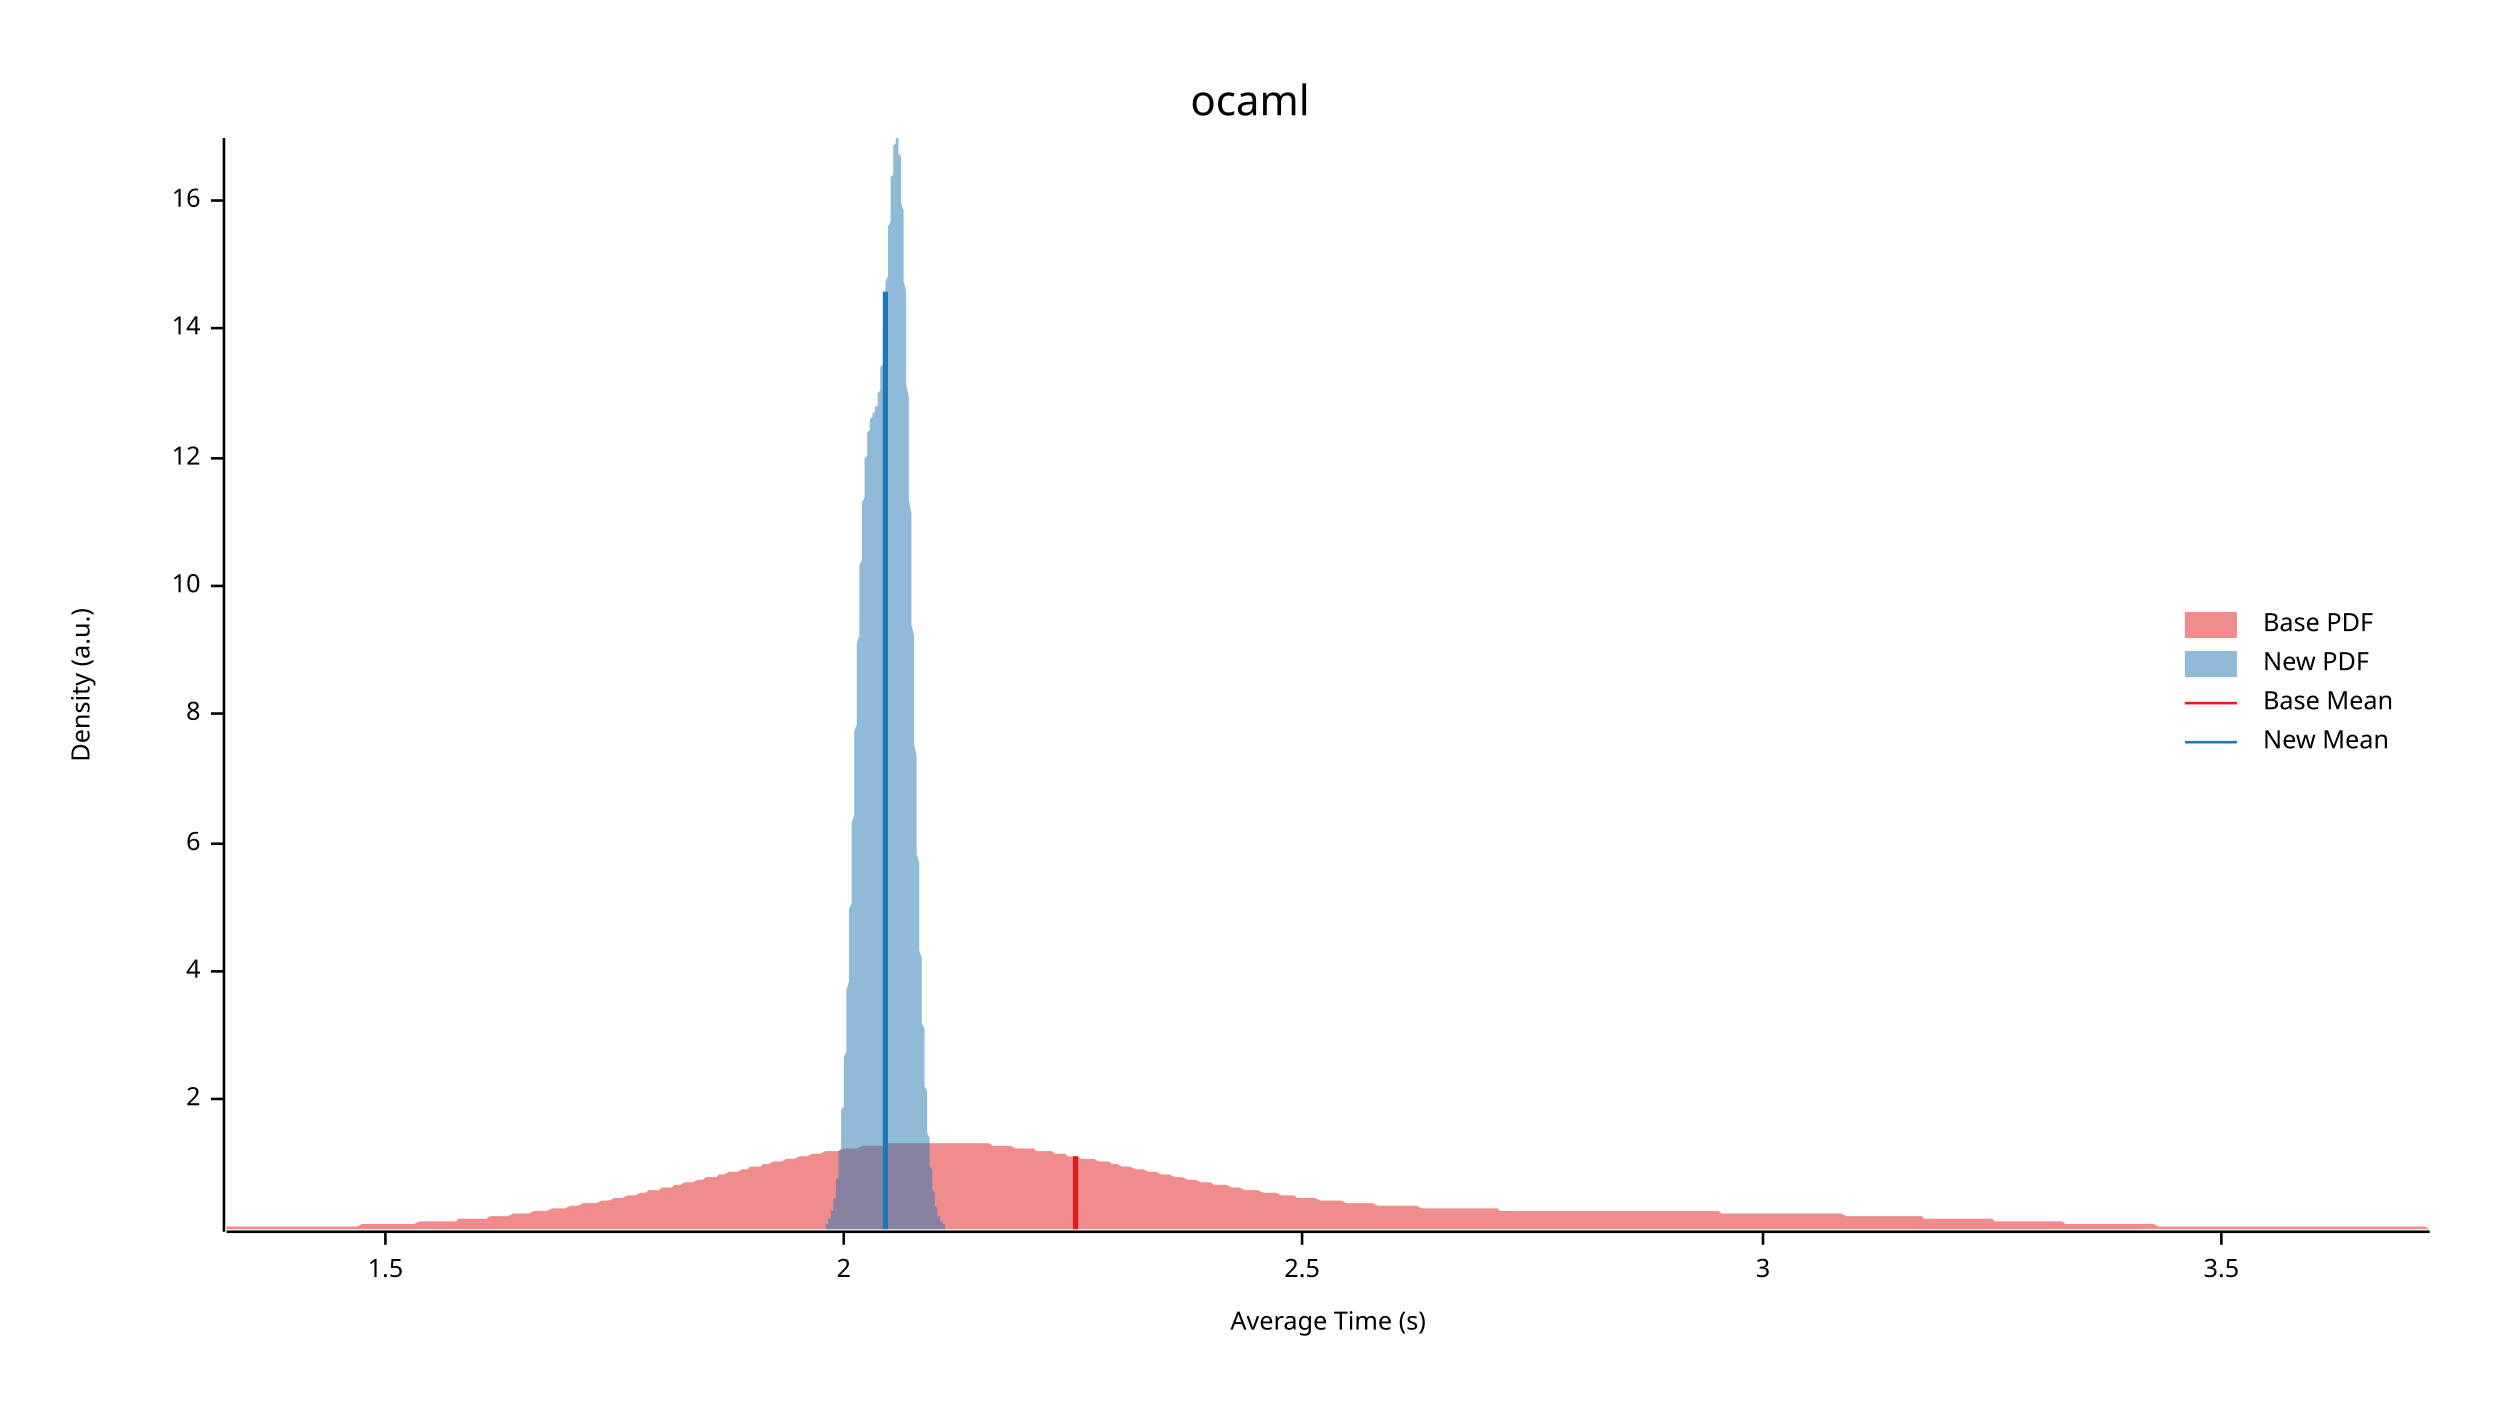
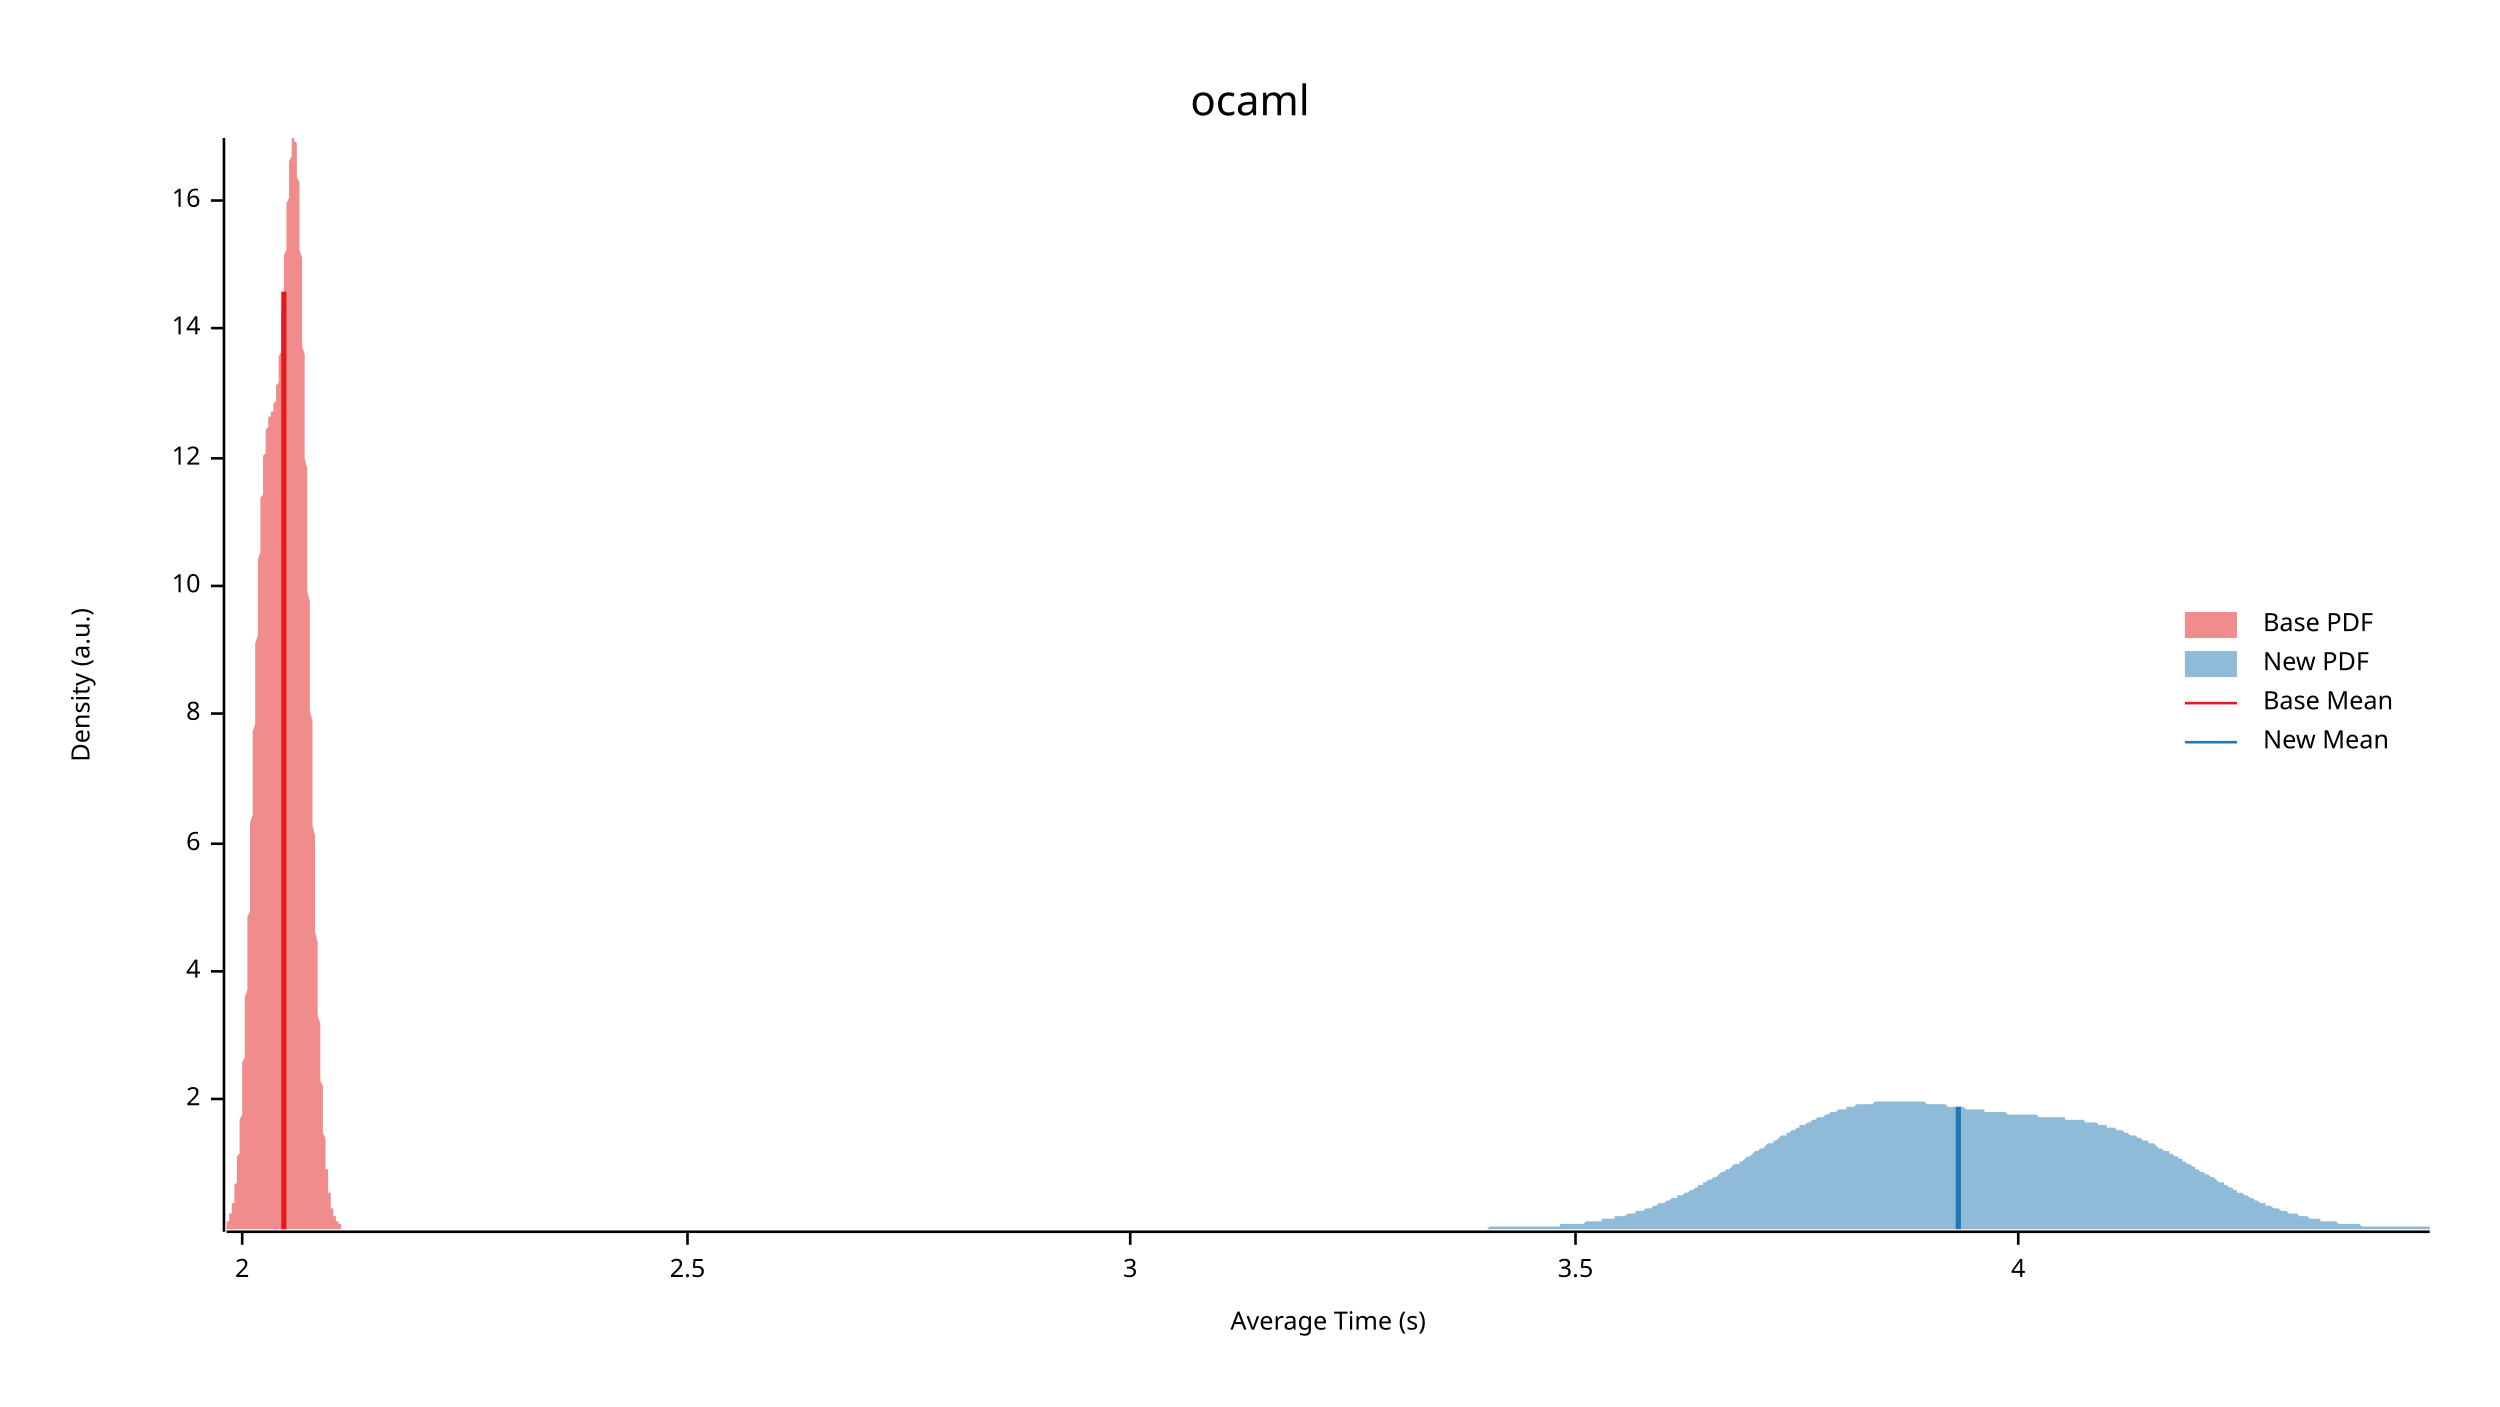
<svg xmlns="http://www.w3.org/2000/svg" width="960" height="540" viewBox="0 0 960 540">
  <text x="480" y="32" dy="0.76em" text-anchor="middle" font-family="sans-serif" font-size="16.129" opacity="1" fill="#000000">
ocaml
</text>
  <text x="27" y="263" dy="0.76em" text-anchor="middle" font-family="sans-serif" font-size="9.677" opacity="1" fill="#000000" transform="rotate(270, 27, 263)">
Density (a.u.)
</text>
  <text x="510" y="513" dy="-0.5ex" text-anchor="middle" font-family="sans-serif" font-size="9.677" opacity="1" fill="#000000">
Average Time (s)
</text>
  <polyline fill="none" opacity="1" stroke="#000000" stroke-width="1" points="86,53 86,473 " />
  <text x="77" y="422" dy="0.5ex" text-anchor="end" font-family="sans-serif" font-size="9.677" opacity="1" fill="#000000">
2
</text>
  <polyline fill="none" opacity="1" stroke="#000000" stroke-width="1" points="81,422 86,422 " />
  <text x="77" y="373" dy="0.5ex" text-anchor="end" font-family="sans-serif" font-size="9.677" opacity="1" fill="#000000">
4
</text>
  <polyline fill="none" opacity="1" stroke="#000000" stroke-width="1" points="81,373 86,373 " />
  <text x="77" y="324" dy="0.5ex" text-anchor="end" font-family="sans-serif" font-size="9.677" opacity="1" fill="#000000">
6
</text>
  <polyline fill="none" opacity="1" stroke="#000000" stroke-width="1" points="81,324 86,324 " />
  <text x="77" y="274" dy="0.5ex" text-anchor="end" font-family="sans-serif" font-size="9.677" opacity="1" fill="#000000">
8
</text>
  <polyline fill="none" opacity="1" stroke="#000000" stroke-width="1" points="81,274 86,274 " />
  <text x="77" y="225" dy="0.5ex" text-anchor="end" font-family="sans-serif" font-size="9.677" opacity="1" fill="#000000">
10
</text>
  <polyline fill="none" opacity="1" stroke="#000000" stroke-width="1" points="81,225 86,225 " />
  <text x="77" y="176" dy="0.5ex" text-anchor="end" font-family="sans-serif" font-size="9.677" opacity="1" fill="#000000">
12
</text>
  <polyline fill="none" opacity="1" stroke="#000000" stroke-width="1" points="81,176 86,176 " />
  <text x="77" y="126" dy="0.5ex" text-anchor="end" font-family="sans-serif" font-size="9.677" opacity="1" fill="#000000">
14
</text>
  <polyline fill="none" opacity="1" stroke="#000000" stroke-width="1" points="81,126 86,126 " />
  <text x="77" y="77" dy="0.5ex" text-anchor="end" font-family="sans-serif" font-size="9.677" opacity="1" fill="#000000">
16
</text>
  <polyline fill="none" opacity="1" stroke="#000000" stroke-width="1" points="81,77 86,77 " />
  <polyline fill="none" opacity="1" stroke="#000000" stroke-width="1" points="87,473 933,473 " />
-   <text x="148" y="483" dy="0.76em" text-anchor="middle" font-family="sans-serif" font-size="9.677" opacity="1" fill="#000000">
- 1.5
- </text>
-   <polyline fill="none" opacity="1" stroke="#000000" stroke-width="1" points="148,473 148,478 " />
-   <text x="324" y="483" dy="0.76em" text-anchor="middle" font-family="sans-serif" font-size="9.677" opacity="1" fill="#000000">
+   <text x="93" y="483" dy="0.76em" text-anchor="middle" font-family="sans-serif" font-size="9.677" opacity="1" fill="#000000">
2
</text>
-   <polyline fill="none" opacity="1" stroke="#000000" stroke-width="1" points="324,473 324,478 " />
-   <text x="500" y="483" dy="0.76em" text-anchor="middle" font-family="sans-serif" font-size="9.677" opacity="1" fill="#000000">
+   <polyline fill="none" opacity="1" stroke="#000000" stroke-width="1" points="93,473 93,478 " />
+   <text x="264" y="483" dy="0.76em" text-anchor="middle" font-family="sans-serif" font-size="9.677" opacity="1" fill="#000000">
2.5
</text>
-   <polyline fill="none" opacity="1" stroke="#000000" stroke-width="1" points="500,473 500,478 " />
-   <text x="677" y="483" dy="0.76em" text-anchor="middle" font-family="sans-serif" font-size="9.677" opacity="1" fill="#000000">
+   <polyline fill="none" opacity="1" stroke="#000000" stroke-width="1" points="264,473 264,478 " />
+   <text x="434" y="483" dy="0.76em" text-anchor="middle" font-family="sans-serif" font-size="9.677" opacity="1" fill="#000000">
3
</text>
-   <polyline fill="none" opacity="1" stroke="#000000" stroke-width="1" points="677,473 677,478 " />
-   <text x="853" y="483" dy="0.76em" text-anchor="middle" font-family="sans-serif" font-size="9.677" opacity="1" fill="#000000">
+   <polyline fill="none" opacity="1" stroke="#000000" stroke-width="1" points="434,473 434,478 " />
+   <text x="605" y="483" dy="0.76em" text-anchor="middle" font-family="sans-serif" font-size="9.677" opacity="1" fill="#000000">
3.5
</text>
-   <polyline fill="none" opacity="1" stroke="#000000" stroke-width="1" points="853,473 853,478 " />
-   <polygon opacity="0.5" fill="#E31A1C" points="87,471 88,471 90,471 92,471 93,471 95,471 97,471 98,471 100,471 102,471 103,471 105,471 107,471 109,471 110,471 112,471 114,471 115,471 117,471 119,471 120,471 122,471 124,471 125,471 127,471 129,471 131,471 132,471 134,471 136,471 137,471 139,470 141,470 142,470 144,470 146,470 148,470 149,470 151,470 153,470 154,470 156,470 158,470 159,470 161,469 163,469 164,469 166,469 168,469 170,469 171,469 173,469 175,469 176,468 178,468 180,468 181,468 183,468 185,468 187,468 188,467 190,467 192,467 193,467 195,467 197,466 198,466 200,466 202,466 203,466 205,465 207,465 209,465 210,465 212,464 214,464 215,464 217,464 219,463 220,463 222,463 224,462 226,462 227,462 229,462 231,461 232,461 234,461 236,460 237,460 239,460 241,459 242,459 244,459 246,458 248,458 249,457 251,457 253,457 254,456 256,456 258,456 259,455 261,455 263,454 265,454 266,454 268,453 270,453 271,452 273,452 275,452 276,451 278,451 280,450 281,450 283,450 285,449 287,449 288,448 290,448 292,448 293,447 295,447 297,446 298,446 300,446 302,445 304,445 305,445 307,444 309,444 310,444 312,443 314,443 315,443 317,442 319,442 320,442 322,442 324,441 326,441 327,441 329,441 331,440 332,440 334,440 336,440 337,440 339,440 341,439 343,439 344,439 346,439 348,439 349,439 351,439 353,439 354,439 356,439 358,439 359,439 361,439 363,439 365,439 366,439 368,439 370,439 371,439 373,439 375,439 376,439 378,439 380,439 381,440 383,440 385,440 387,440 388,440 390,441 392,441 393,441 395,441 397,441 398,442 400,442 402,442 404,442 405,443 407,443 409,443 410,444 412,444 414,444 415,445 417,445 419,445 420,445 422,446 424,446 426,446 427,447 429,447 431,448 432,448 434,448 436,449 437,449 439,449 441,450 443,450 444,450 446,451 448,451 449,451 451,452 453,452 454,452 456,453 458,453 459,453 461,454 463,454 465,454 466,455 468,455 470,455 471,455 473,456 475,456 476,456 478,457 480,457 482,457 483,457 485,458 487,458 488,458 490,458 492,459 493,459 495,459 497,459 498,460 500,460 502,460 504,460 505,460 507,461 509,461 510,461 512,461 514,461 515,461 517,462 519,462 521,462 522,462 524,462 526,462 527,462 529,463 531,463 532,463 534,463 536,463 537,463 539,463 541,463 543,463 544,463 546,464 548,464 549,464 551,464 553,464 554,464 556,464 558,464 560,464 561,464 563,464 565,464 566,464 568,464 570,464 571,464 573,464 575,464 576,465 578,465 580,465 582,465 583,465 585,465 587,465 588,465 590,465 592,465 593,465 595,465 597,465 599,465 600,465 602,465 604,465 605,465 607,465 609,465 610,465 612,465 614,465 615,465 617,465 619,465 621,465 622,465 624,465 626,465 627,465 629,465 631,465 632,465 634,465 636,465 638,465 639,465 641,465 643,465 644,465 646,465 648,465 649,465 651,465 653,465 654,465 656,465 658,465 660,465 661,466 663,466 665,466 666,466 668,466 670,466 671,466 673,466 675,466 676,466 678,466 680,466 682,466 683,466 685,466 687,466 688,466 690,466 692,466 693,466 695,466 697,466 699,466 700,466 702,466 704,466 705,466 707,466 709,467 710,467 712,467 714,467 715,467 717,467 719,467 721,467 722,467 724,467 726,467 727,467 729,467 731,467 732,467 734,467 736,467 738,467 739,468 741,468 743,468 744,468 746,468 748,468 749,468 751,468 753,468 754,468 756,468 758,468 760,468 761,468 763,468 765,468 766,469 768,469 770,469 771,469 773,469 775,469 777,469 778,469 780,469 782,469 783,469 785,469 787,469 788,469 790,469 792,469 793,470 795,470 797,470 799,470 800,470 802,470 804,470 805,470 807,470 809,470 810,470 812,470 814,470 816,470 817,470 819,470 821,470 822,470 824,470 826,470 827,470 829,471 831,471 832,471 834,471 836,471 838,471 839,471 841,471 843,471 844,471 846,471 848,471 849,471 851,471 853,471 855,471 856,471 858,471 860,471 861,471 863,471 865,471 866,471 868,471 870,471 871,471 873,471 875,471 877,471 878,471 880,471 882,471 883,471 885,471 887,471 888,471 890,471 892,471 894,471 895,471 897,471 899,471 900,471 902,471 904,471 905,471 907,471 909,471 910,471 912,471 914,471 916,471 917,471 919,471 921,471 922,471 924,471 926,471 927,471 929,471 931,471 933,472 933,472 87,472 " />
-   <polygon opacity="0.5" fill="#1F78B4" points="317,470 317,470 317,470 317,470 318,470 318,470 318,469 318,469 318,469 318,469 318,469 318,469 318,468 318,468 318,468 319,468 319,468 319,467 319,467 319,467 319,467 319,466 319,466 319,466 319,466 319,465 320,465 320,464 320,464 320,464 320,463 320,463 320,462 320,462 320,461 320,461 320,460 321,460 321,459 321,459 321,458 321,457 321,457 321,456 321,455 321,455 321,454 321,453 322,452 322,451 322,450 322,449 322,448 322,447 322,446 322,445 322,444 322,443 322,442 323,441 323,439 323,438 323,437 323,435 323,434 323,433 323,431 323,429 323,428 323,426 324,425 324,423 324,421 324,419 324,418 324,416 324,414 324,412 324,410 324,408 324,406 325,404 325,401 325,399 325,397 325,395 325,392 325,390 325,387 325,385 325,382 325,380 326,377 326,375 326,372 326,369 326,367 326,364 326,361 326,358 326,355 326,352 326,349 327,347 327,344 327,341 327,337 327,334 327,331 327,328 327,325 327,322 327,319 327,316 328,313 328,309 328,306 328,303 328,300 328,297 328,293 328,290 328,287 328,284 328,281 329,278 329,275 329,271 329,268 329,265 329,262 329,259 329,256 329,253 329,250 329,247 330,244 330,241 330,239 330,236 330,233 330,230 330,228 330,225 330,222 330,220 330,217 331,215 331,212 331,210 331,208 331,206 331,203 331,201 331,199 331,197 331,195 331,193 332,191 332,190 332,188 332,186 332,185 332,183 332,182 332,180 332,179 332,177 332,176 333,175 333,174 333,173 333,172 333,171 333,170 333,169 333,168 333,167 333,166 333,166 334,165 334,165 334,164 334,163 334,163 334,162 334,162 334,162 334,161 334,161 334,161 335,160 335,160 335,160 335,160 335,159 335,159 335,159 335,159 335,159 335,159 336,158 336,158 336,158 336,158 336,158 336,157 336,157 336,157 336,157 336,156 336,156 337,156 337,156 337,155 337,155 337,154 337,154 337,153 337,153 337,152 337,152 337,151 338,150 338,150 338,149 338,148 338,147 338,147 338,146 338,145 338,144 338,143 338,141 339,140 339,139 339,138 339,137 339,135 339,134 339,133 339,131 339,130 339,128 339,127 340,125 340,123 340,122 340,120 340,118 340,117 340,115 340,113 340,111 340,110 340,108 341,106 341,104 341,102 341,100 341,98 341,96 341,95 341,93 341,91 341,89 341,87 342,85 342,83 342,82 342,80 342,78 342,76 342,75 342,73 342,72 342,70 342,68 343,67 343,66 343,64 343,63 343,62 343,60 343,59 343,58 343,57 343,56 343,56 344,55 344,54 344,53 344,53 344,53 344,53 344,53 344,53 344,53 344,53 344,53 345,53 345,53 345,53 345,53 345,53 345,54 345,55 345,56 345,57 345,58 345,59 346,60 346,62 346,63 346,65 346,66 346,68 346,70 346,72 346,74 346,76 346,78 347,81 347,83 347,85 347,88 347,91 347,93 347,96 347,99 347,102 347,105 347,108 348,112 348,115 348,118 348,122 348,125 348,129 348,133 348,136 348,140 348,144 348,148 349,152 349,155 349,159 349,163 349,168 349,172 349,176 349,180 349,184 349,188 349,192 350,197 350,201 350,205 350,209 350,214 350,218 350,222 350,227 350,231 350,235 350,240 351,244 351,248 351,252 351,257 351,261 351,265 351,269 351,273 351,277 351,281 351,286 352,290 352,294 352,298 352,301 352,305 352,309 352,313 352,317 352,321 352,324 352,328 353,331 353,335 353,338 353,342 353,345 353,349 353,352 353,355 353,358 353,362 353,365 354,368 354,371 354,374 354,376 354,379 354,382 354,385 354,387 354,390 354,393 355,395 355,397 355,400 355,402 355,404 355,407 355,409 355,411 355,413 355,415 355,417 356,419 356,421 356,423 356,424 356,426 356,428 356,429 356,431 356,432 356,434 356,435 357,437 357,438 357,439 357,441 357,442 357,443 357,444 357,445 357,446 357,447 357,448 358,449 358,450 358,451 358,452 358,453 358,454 358,455 358,455 358,456 358,457 358,457 359,458 359,459 359,459 359,460 359,460 359,461 359,461 359,462 359,462 359,463 359,463 360,464 360,464 360,464 360,465 360,465 360,465 360,466 360,466 360,466 360,467 360,467 361,467 361,467 361,468 361,468 361,468 361,468 361,468 361,469 361,469 361,469 361,469 362,469 362,469 362,469 362,470 362,470 362,470 362,470 362,470 362,470 362,470 362,470 363,470 363,470 363,470 363,472 317,472 " />
-   <polyline fill="none" opacity="1" stroke="#E31A1C" stroke-width="2" points="413,472 413,444 " />
-   <polyline fill="none" opacity="1" stroke="#1F78B4" stroke-width="2" points="340,472 340,112 " />
+   <polyline fill="none" opacity="1" stroke="#000000" stroke-width="1" points="605,473 605,478 " />
+   <text x="775" y="483" dy="0.76em" text-anchor="middle" font-family="sans-serif" font-size="9.677" opacity="1" fill="#000000">
+ 4
+ </text>
+   <polyline fill="none" opacity="1" stroke="#000000" stroke-width="1" points="775,473 775,478 " />
+   <polygon opacity="0.5" fill="#E31A1C" points="87,470 87,470 87,470 87,470 87,470 87,470 87,469 87,469 87,469 87,469 87,469 87,469 88,469 88,468 88,468 88,468 88,468 88,468 88,467 88,467 88,467 88,466 88,466 89,466 89,466 89,465 89,465 89,465 89,464 89,464 89,463 89,463 89,462 89,462 90,462 90,461 90,460 90,460 90,459 90,459 90,458 90,457 90,457 90,456 90,455 90,455 91,454 91,453 91,452 91,451 91,450 91,449 91,448 91,447 91,446 91,445 91,444 92,443 92,442 92,441 92,439 92,438 92,437 92,435 92,434 92,433 92,431 92,430 93,428 93,426 93,425 93,423 93,421 93,419 93,418 93,416 93,414 93,412 93,410 93,408 94,406 94,404 94,401 94,399 94,397 94,395 94,392 94,390 94,387 94,385 94,383 95,380 95,377 95,375 95,372 95,369 95,367 95,364 95,361 95,358 95,355 95,352 96,350 96,347 96,344 96,341 96,338 96,334 96,331 96,328 96,325 96,322 96,319 96,316 97,313 97,309 97,306 97,303 97,300 97,297 97,294 97,290 97,287 97,284 97,281 98,278 98,275 98,271 98,268 98,265 98,262 98,259 98,256 98,253 98,250 98,247 99,244 99,241 99,239 99,236 99,233 99,230 99,228 99,225 99,222 99,220 99,217 99,215 100,212 100,210 100,208 100,206 100,203 100,201 100,199 100,197 100,195 100,193 100,191 101,190 101,188 101,186 101,185 101,183 101,182 101,180 101,179 101,177 101,176 101,175 102,174 102,173 102,172 102,171 102,170 102,169 102,168 102,167 102,167 102,166 102,165 102,165 103,164 103,163 103,163 103,163 103,162 103,162 103,161 103,161 103,161 103,160 103,160 104,160 104,160 104,159 104,159 104,159 104,159 104,159 104,159 104,158 104,158 104,158 105,158 105,158 105,157 105,157 105,157 105,157 105,156 105,156 105,156 105,156 105,155 105,155 106,154 106,154 106,153 106,153 106,152 106,152 106,151 106,150 106,150 106,149 106,148 107,147 107,147 107,146 107,145 107,144 107,143 107,142 107,140 107,139 107,138 107,137 108,135 108,134 108,133 108,131 108,130 108,128 108,127 108,125 108,123 108,122 108,120 109,118 109,117 109,115 109,113 109,111 109,110 109,108 109,106 109,104 109,102 109,100 109,98 110,96 110,95 110,93 110,91 110,89 110,87 110,85 110,83 110,82 110,80 110,78 111,76 111,75 111,73 111,72 111,70 111,68 111,67 111,66 111,64 111,63 111,62 112,60 112,59 112,58 112,57 112,56 112,56 112,55 112,54 112,53 112,53 112,53 112,53 113,53 113,53 113,53 113,53 113,53 113,53 113,53 113,53 113,53 113,53 113,54 114,55 114,56 114,57 114,58 114,59 114,60 114,62 114,63 114,65 114,66 114,68 115,70 115,72 115,74 115,76 115,78 115,81 115,83 115,85 115,88 115,91 115,93 115,96 116,99 116,102 116,105 116,109 116,112 116,115 116,118 116,122 116,125 116,129 116,133 117,136 117,140 117,144 117,148 117,152 117,155 117,159 117,163 117,168 117,172 117,176 118,180 118,184 118,188 118,192 118,197 118,201 118,205 118,210 118,214 118,218 118,222 118,227 119,231 119,235 119,240 119,244 119,248 119,252 119,257 119,261 119,265 119,269 119,273 120,277 120,281 120,286 120,290 120,294 120,298 120,301 120,305 120,309 120,313 120,317 121,321 121,324 121,328 121,331 121,335 121,339 121,342 121,345 121,349 121,352 121,355 121,358 122,362 122,365 122,368 122,371 122,374 122,376 122,379 122,382 122,385 122,387 122,390 123,393 123,395 123,397 123,400 123,402 123,404 123,407 123,409 123,411 123,413 123,415 124,417 124,419 124,421 124,423 124,424 124,426 124,428 124,429 124,431 124,432 124,434 124,435 125,437 125,438 125,439 125,441 125,442 125,443 125,444 125,445 125,446 125,448 125,449 126,449 126,450 126,451 126,452 126,453 126,454 126,455 126,455 126,456 126,457 126,458 127,458 127,459 127,459 127,460 127,460 127,461 127,462 127,462 127,462 127,463 127,463 127,464 128,464 128,465 128,465 128,465 128,466 128,466 128,466 128,466 128,467 128,467 128,467 129,467 129,468 129,468 129,468 129,468 129,468 129,469 129,469 129,469 129,469 129,469 130,469 130,470 130,470 130,470 130,470 130,470 130,470 130,470 130,470 130,470 130,470 131,470 131,471 131,472 87,472 " />
+   <polygon opacity="0.5" fill="#1F78B4" points="571,472 572,471 573,471 573,471 574,471 575,471 576,471 576,471 577,471 578,471 578,471 579,471 580,471 581,471 581,471 582,471 583,471 584,471 584,471 585,471 586,471 586,471 587,471 588,471 589,471 589,471 590,471 591,471 591,471 592,471 593,471 594,471 594,471 595,471 596,471 597,471 597,471 598,471 599,471 599,470 600,470 601,470 602,470 602,470 603,470 604,470 605,470 605,470 606,470 607,470 607,470 608,470 609,469 610,469 610,469 611,469 612,469 612,469 613,469 614,469 615,469 615,468 616,468 617,468 618,468 618,468 619,468 620,468 620,467 621,467 622,467 623,467 623,467 624,467 625,466 626,466 626,466 627,466 628,466 628,465 629,465 630,465 631,465 631,465 632,464 633,464 633,464 634,464 635,463 636,463 636,463 637,462 638,462 639,462 639,462 640,461 641,461 641,461 642,460 643,460 644,460 644,459 645,459 646,459 647,458 647,458 648,458 649,457 649,457 650,457 651,456 652,456 652,455 653,455 654,455 654,454 655,454 656,453 657,453 657,453 658,452 659,452 660,451 660,451 661,450 662,450 662,450 663,449 664,449 665,448 665,448 666,447 667,447 668,447 668,446 669,446 670,445 670,445 671,444 672,444 673,443 673,443 674,442 675,442 675,442 676,441 677,441 678,440 678,440 679,439 680,439 681,439 681,438 682,438 683,437 683,437 684,436 685,436 686,436 686,435 687,435 688,434 688,434 689,434 690,433 691,433 691,432 692,432 693,432 694,431 694,431 695,431 696,430 696,430 697,430 698,429 699,429 699,429 700,429 701,428 702,428 702,428 703,427 704,427 704,427 705,427 706,426 707,426 707,426 708,426 709,426 709,425 710,425 711,425 712,425 712,425 713,424 714,424 715,424 715,424 716,424 717,424 717,424 718,424 719,424 720,423 720,423 721,423 722,423 723,423 723,423 724,423 725,423 725,423 726,423 727,423 728,423 728,423 729,423 730,423 730,423 731,423 732,423 733,423 733,423 734,423 735,423 736,423 736,423 737,423 738,423 738,423 739,423 740,424 741,424 741,424 742,424 743,424 744,424 744,424 745,424 746,424 746,424 747,424 748,425 749,425 749,425 750,425 751,425 751,425 752,425 753,425 754,425 754,425 755,426 756,426 757,426 757,426 758,426 759,426 759,426 760,426 761,426 762,426 762,427 763,427 764,427 765,427 765,427 766,427 767,427 767,427 768,427 769,427 770,427 770,427 771,428 772,428 772,428 773,428 774,428 775,428 775,428 776,428 777,428 778,428 778,428 779,428 780,428 780,428 781,428 782,428 783,429 783,429 784,429 785,429 786,429 786,429 787,429 788,429 788,429 789,429 790,429 791,429 791,429 792,429 793,429 793,430 794,430 795,430 796,430 796,430 797,430 798,430 799,430 799,430 800,430 801,431 801,431 802,431 803,431 804,431 804,431 805,431 806,432 807,432 807,432 808,432 809,432 809,433 810,433 811,433 812,433 812,433 813,434 814,434 814,434 815,434 816,435 817,435 817,435 818,436 819,436 820,436 820,436 821,437 822,437 822,437 823,438 824,438 825,438 825,439 826,439 827,439 828,440 828,440 829,441 830,441 830,441 831,442 832,442 833,442 833,443 834,443 835,444 835,444 836,444 837,445 838,445 838,446 839,446 840,447 841,447 841,447 842,448 843,448 843,449 844,449 845,450 846,450 846,450 847,451 848,451 849,452 849,452 850,452 851,453 851,453 852,454 853,454 854,454 854,455 855,455 856,456 856,456 857,456 858,457 859,457 859,458 860,458 861,458 862,459 862,459 863,459 864,460 864,460 865,460 866,461 867,461 867,461 868,462 869,462 870,462 870,463 871,463 872,463 872,463 873,464 874,464 875,464 875,464 876,465 877,465 877,465 878,465 879,466 880,466 880,466 881,466 882,466 883,467 883,467 884,467 885,467 885,467 886,467 887,468 888,468 888,468 889,468 890,468 891,468 891,469 892,469 893,469 893,469 894,469 895,469 896,469 896,469 897,469 898,470 898,470 899,470 900,470 901,470 901,470 902,470 903,470 904,470 904,470 905,470 906,470 906,470 907,471 908,471 909,471 909,471 910,471 911,471 912,471 912,471 913,471 914,471 914,471 915,471 916,471 917,471 917,471 918,471 919,471 919,471 920,471 921,471 922,471 922,471 923,471 924,471 925,471 925,471 926,471 927,471 927,471 928,471 929,471 930,471 930,471 931,471 932,471 933,471 933,472 571,472 " />
+   <polyline fill="none" opacity="1" stroke="#E31A1C" stroke-width="2" points="109,472 109,112 " />
+   <polyline fill="none" opacity="1" stroke="#1F78B4" stroke-width="2" points="752,472 752,425 " />
  <text x="869" y="235" dy="0.76em" text-anchor="start" font-family="sans-serif" font-size="9.677" opacity="1" fill="#000000">
Base PDF
</text>
  <text x="869" y="250" dy="0.76em" text-anchor="start" font-family="sans-serif" font-size="9.677" opacity="1" fill="#000000">
New PDF
</text>
  <text x="869" y="265" dy="0.76em" text-anchor="start" font-family="sans-serif" font-size="9.677" opacity="1" fill="#000000">
Base Mean
</text>
  <text x="869" y="280" dy="0.76em" text-anchor="start" font-family="sans-serif" font-size="9.677" opacity="1" fill="#000000">
New Mean
</text>
  <rect x="839" y="235" width="20" height="10" opacity="0.5" fill="#E31A1C" stroke="none" />
  <rect x="839" y="250" width="20" height="10" opacity="0.5" fill="#1F78B4" stroke="none" />
  <polyline fill="none" opacity="1" stroke="#E31A1C" stroke-width="1" points="839,270 859,270 " />
  <polyline fill="none" opacity="1" stroke="#1F78B4" stroke-width="1" points="839,285 859,285 " />
</svg>
